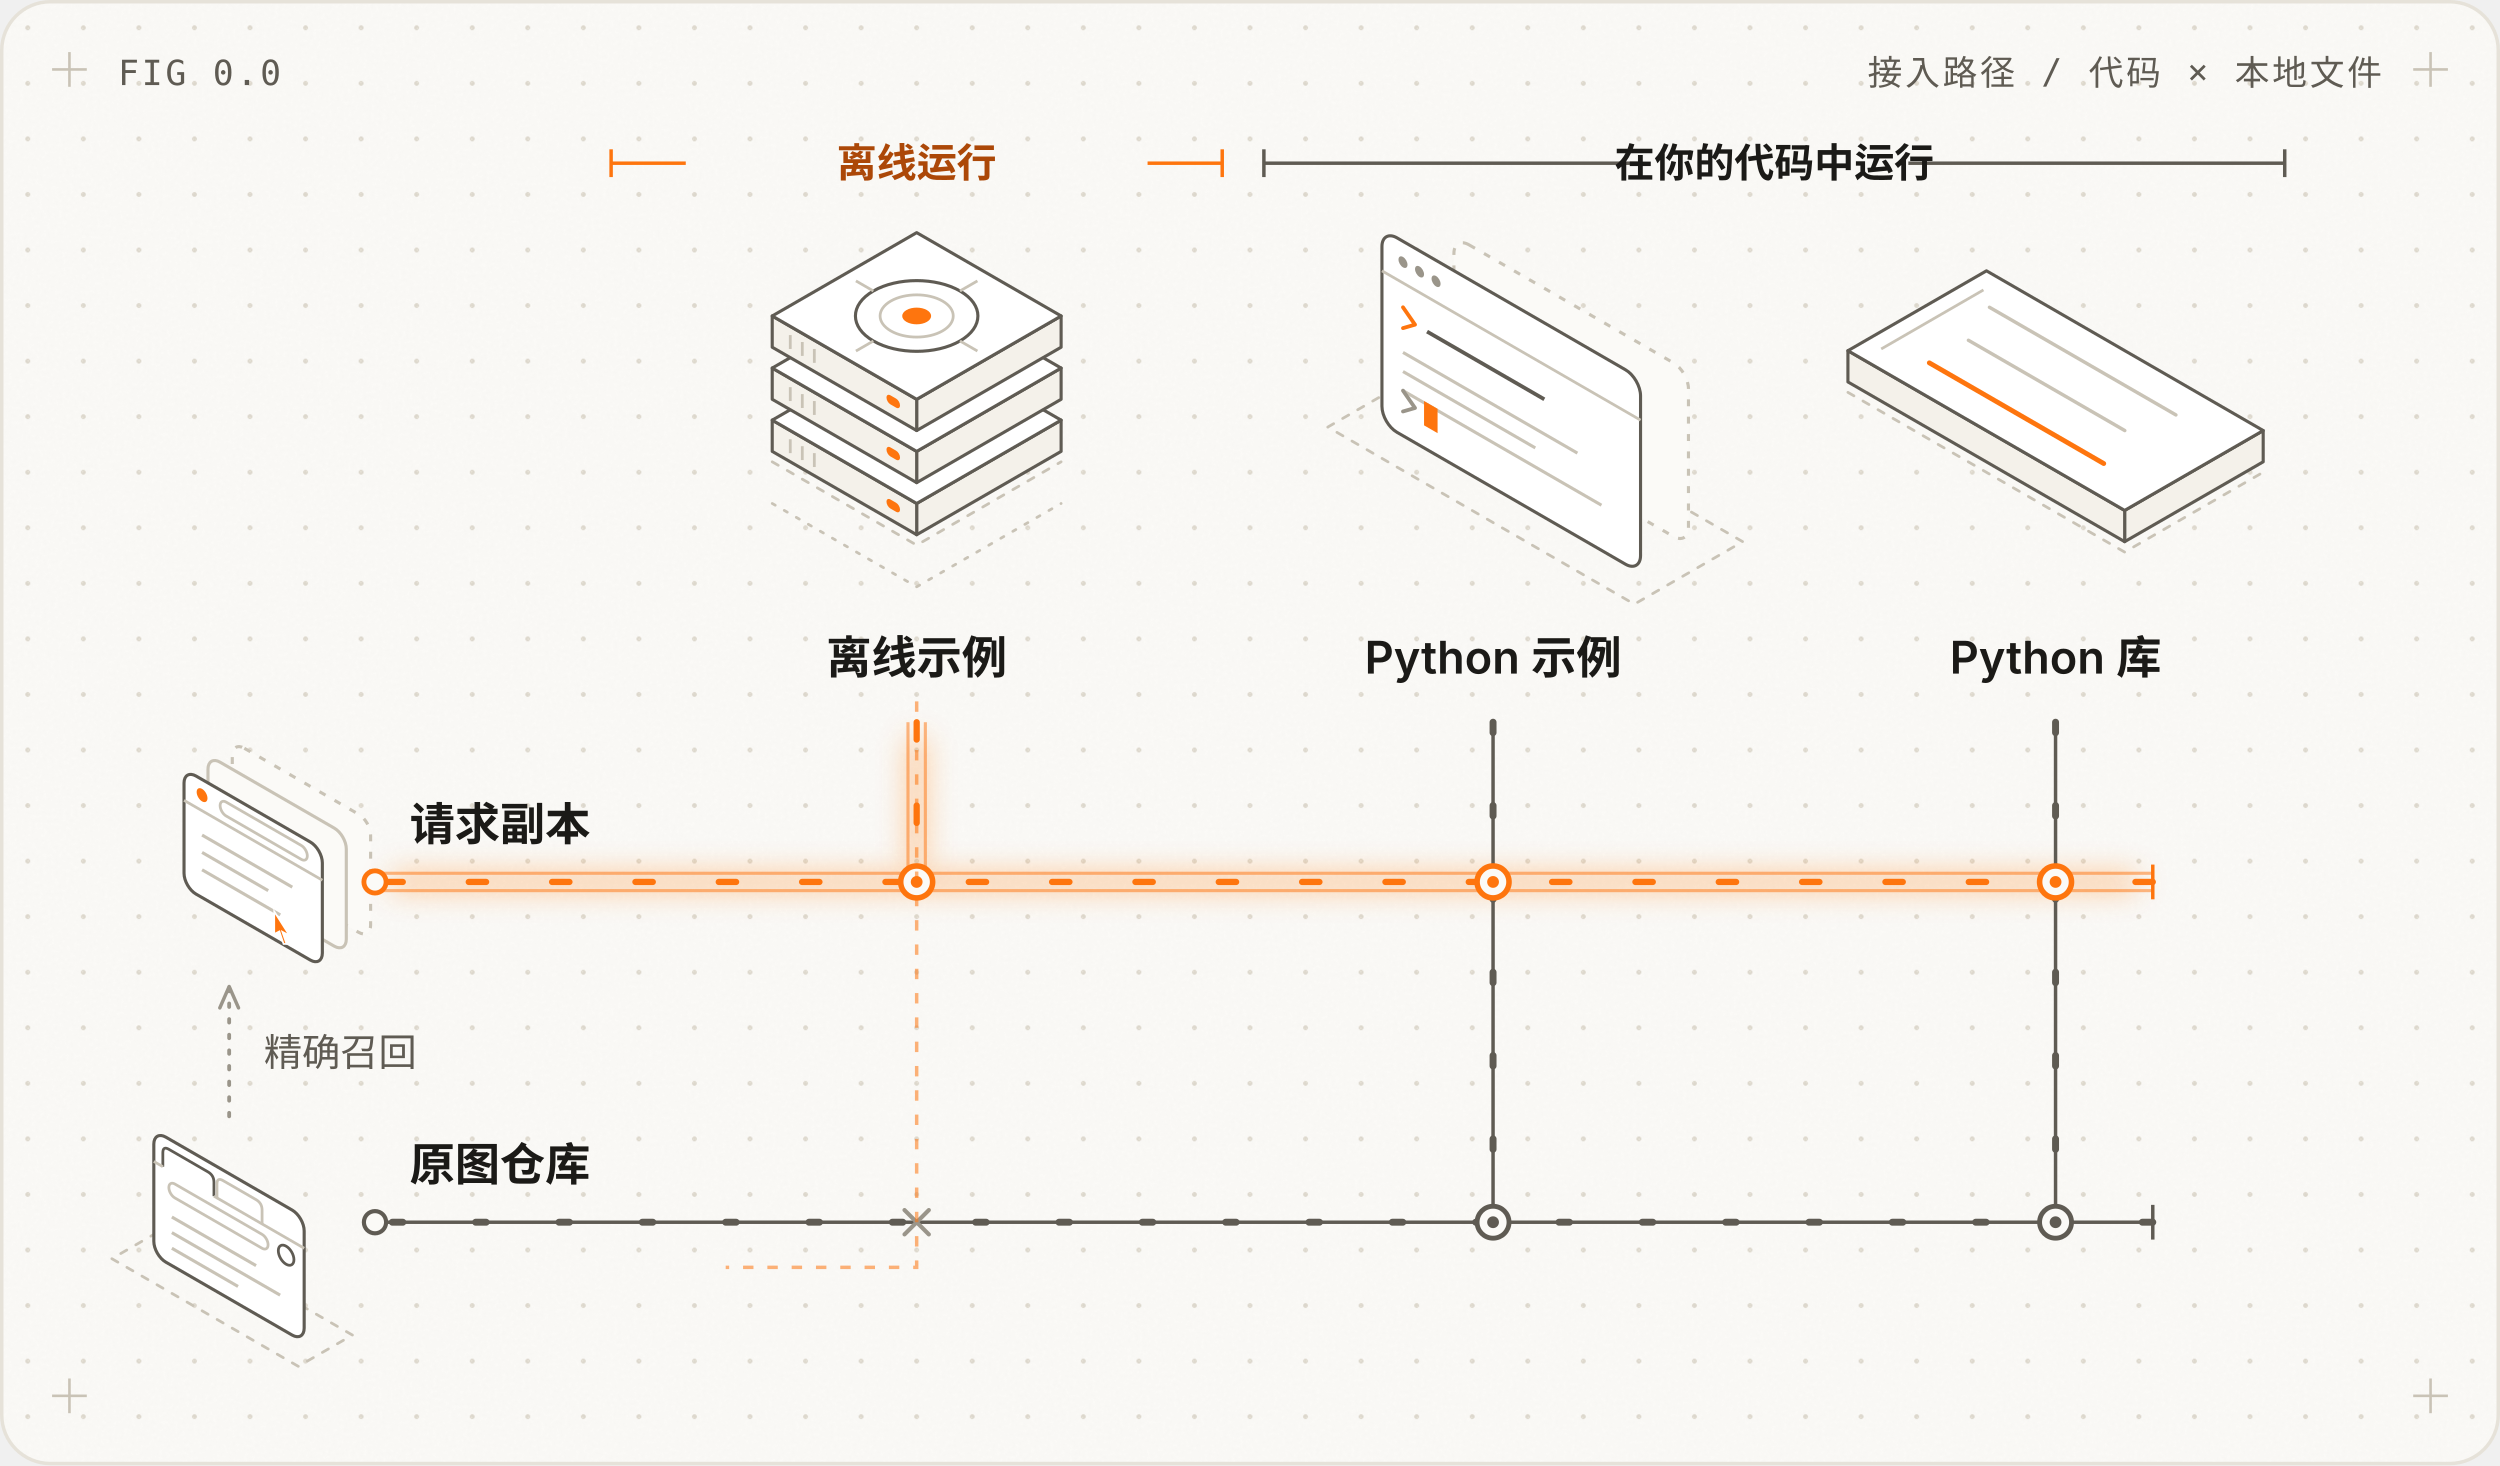
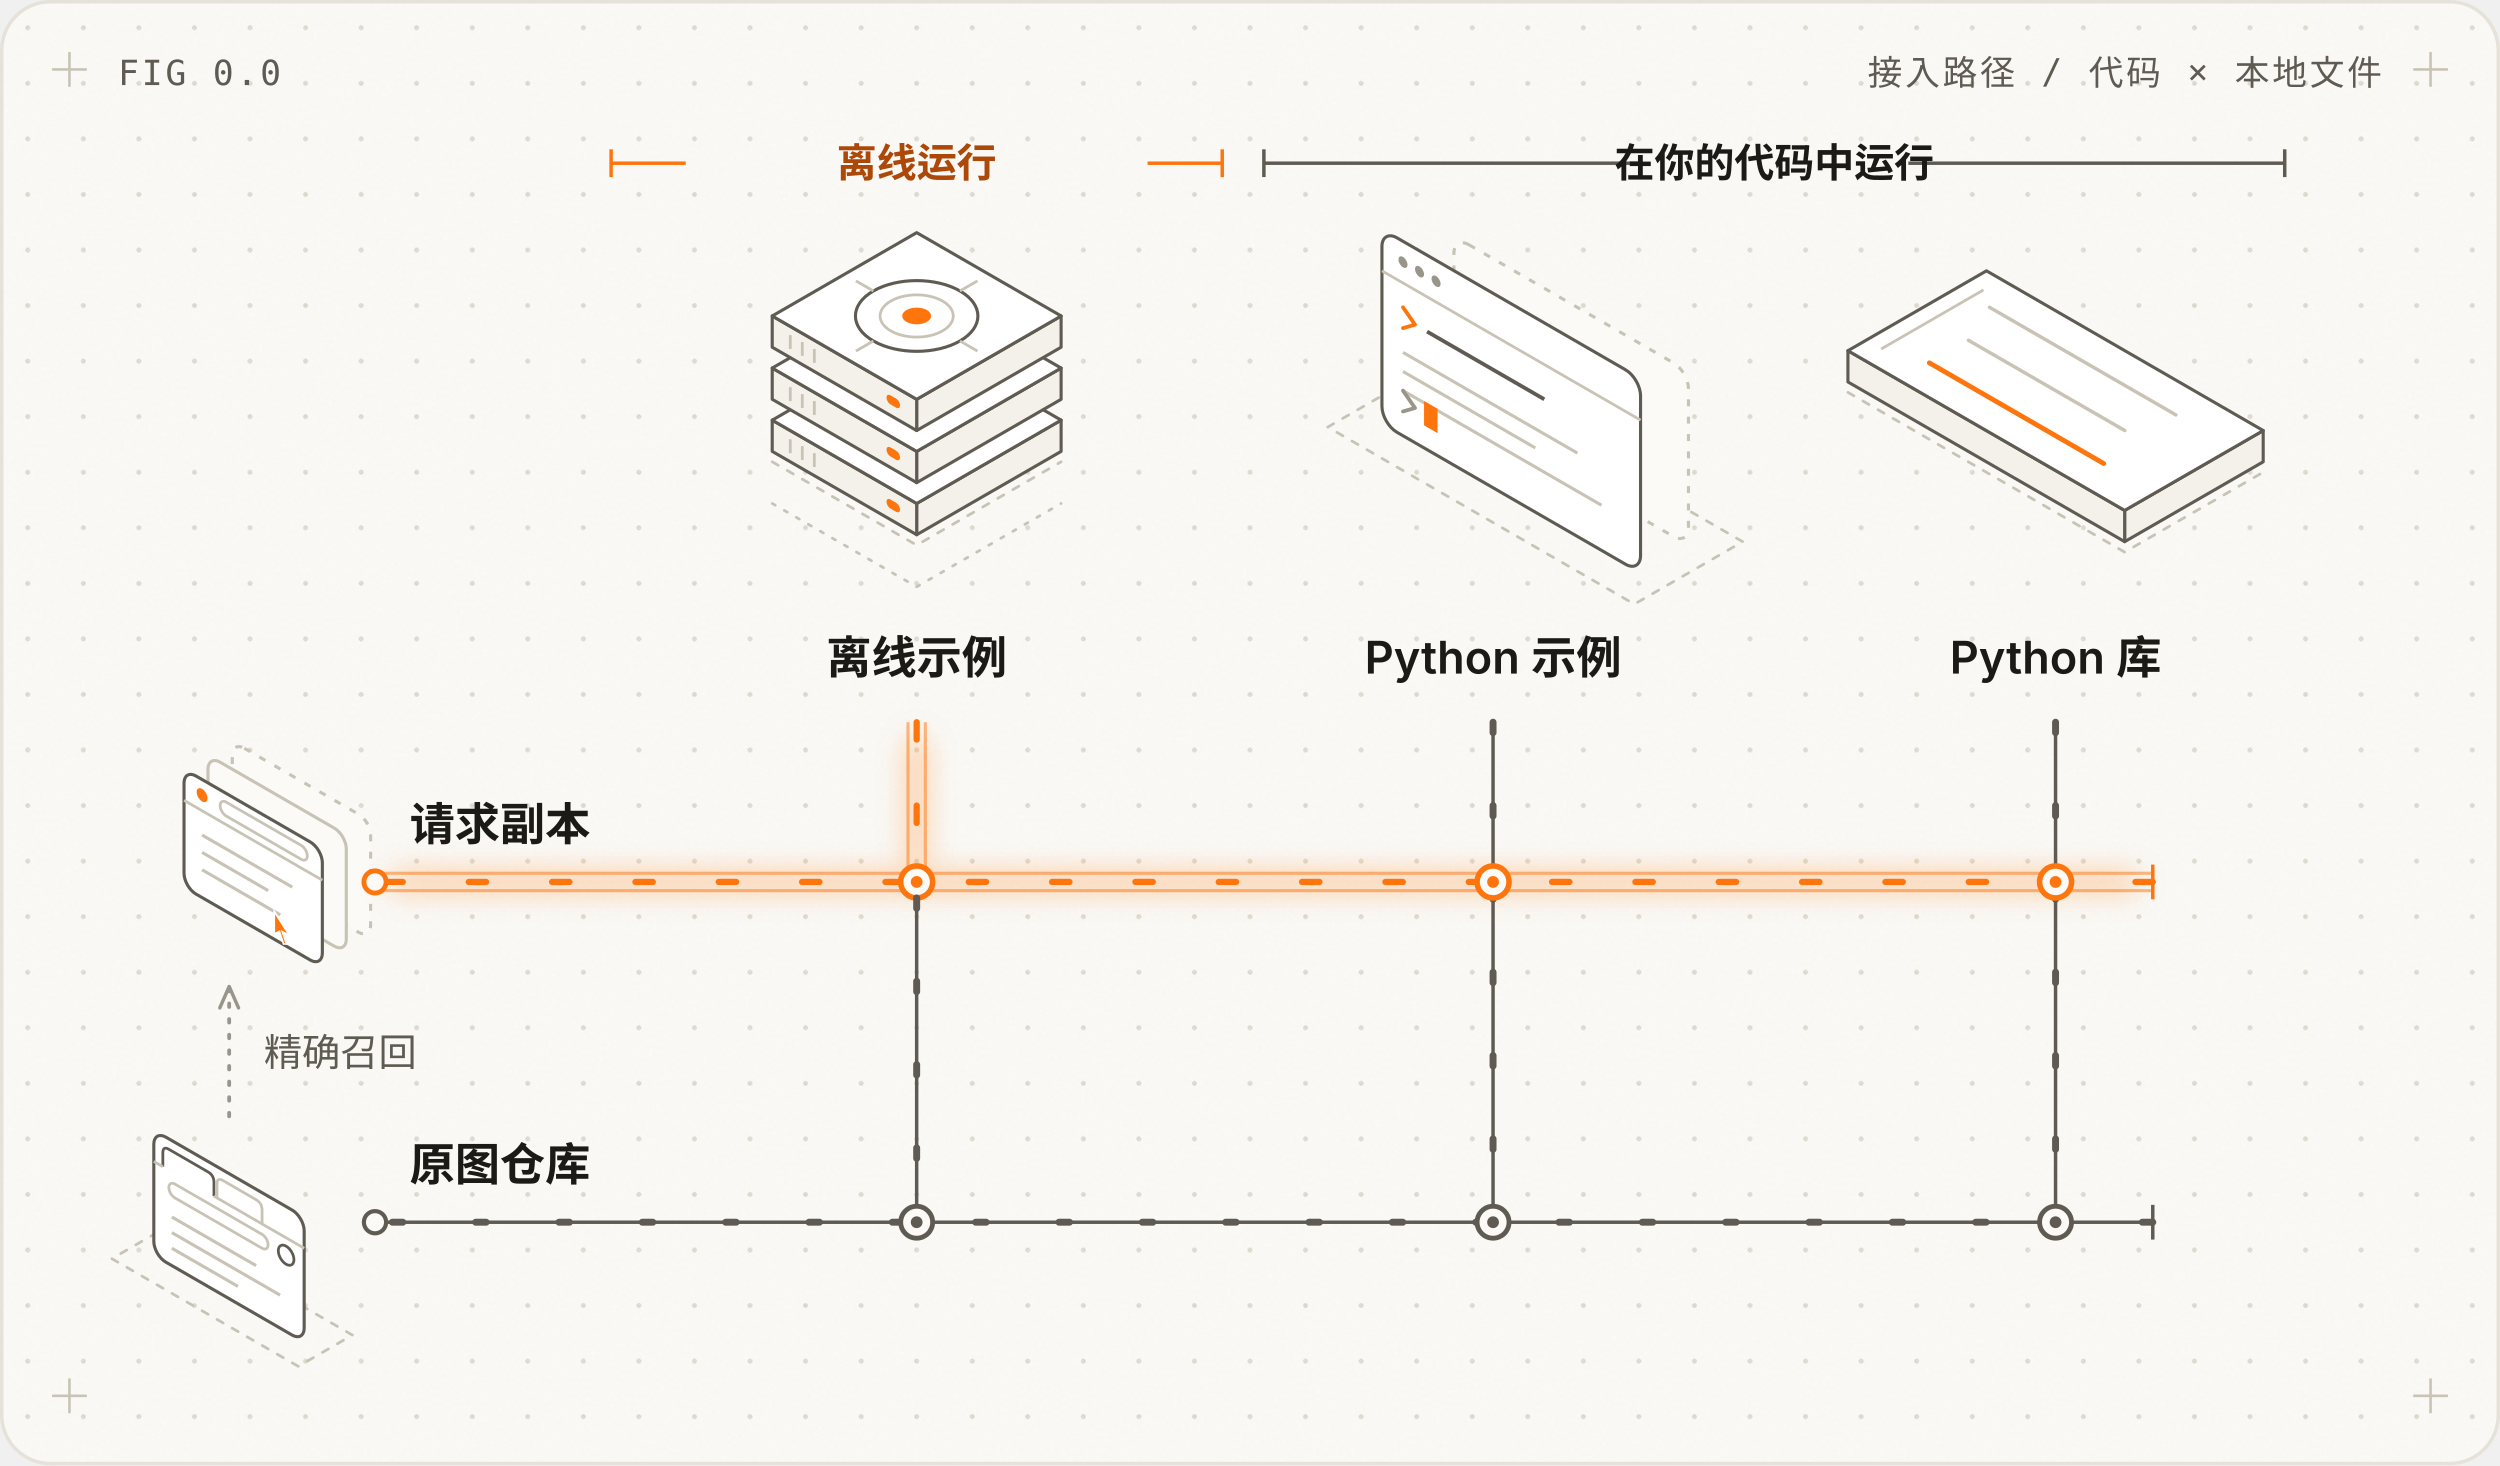
<svg xmlns="http://www.w3.org/2000/svg" viewBox="0 0 720 422" width="720" height="422" role="img" aria-labelledby="t d" fill="none">
  <style>.s{font-family:Geist, Inter, -apple-system, BlinkMacSystemFont, 'Segoe UI', Helvetica, Arial, sans-serif}.m{font-family:'Geist Mono', ui-monospace, SFMono-Regular, Menlo, monospace}text{font-kerning:normal}@keyframes fl{to{stroke-dashoffset:24}}@keyframes fd{to{stroke-dashoffset:-24}}@keyframes sync{to{stroke-dashoffset:-9}}@keyframes led{0%,100%{fill-opacity:1}50%{fill-opacity:.15}}@keyframes blink{0%,49%{fill-opacity:1}50%,100%{fill-opacity:0}}@keyframes cur{0%,100%{transform:translate(0,0)}40%,60%{transform:translate(-14px,-7px)}}@keyframes live{0%,100%{fill-opacity:1}50%{fill-opacity:.25}}@media (prefers-reduced-motion:no-preference){.pkl{animation:fl 1.2s linear infinite}.pkd{animation:fd 1.4s linear infinite}.pks{animation:fd 2.1s linear infinite}.sync{animation:sync 1.6s linear infinite}.led{animation:led 2.4s ease-in-out infinite}.blink{animation:blink 1.1s steps(1) infinite}.cur{animation:cur 6s ease-in-out infinite}.live{animation:live 1.8s ease-in-out infinite}}@keyframes ng0{0%,0.00%{fill-opacity:0}0.50%,17.90%{fill-opacity:1}19.40%,100%{fill-opacity:0}}@media (prefers-reduced-motion:no-preference){.ng0{animation:ng0 12s linear infinite}}@keyframes ng1{0%,19.50%{fill-opacity:0}20.50%,57.90%{fill-opacity:1}59.40%,100%{fill-opacity:0}}@media (prefers-reduced-motion:no-preference){.ng1{animation:ng1 12s linear infinite}}@keyframes ng2{0%,59.50%{fill-opacity:0}60.50%,97.90%{fill-opacity:1}99.40%,100%{fill-opacity:0}}@media (prefers-reduced-motion:no-preference){.ng2{animation:ng2 12s linear infinite}}@keyframes st0{0%,0.00%{transform:translate(0px,0px);fill-opacity:0;stroke-opacity:0}0.60%{fill-opacity:1;stroke-opacity:1}3.64%{transform:translate(0.0px,46.0px)}16.00%{transform:translate(-156.0px,46.0px)}17.00%{fill-opacity:1;stroke-opacity:1}18.50%,100%{transform:translate(-156.0px,46.0px);fill-opacity:0;stroke-opacity:0}}@keyframes tr0{0%,0.00%{stroke-dashoffset:202.0;stroke-opacity:0}0.30%{stroke-opacity:1}3.64%{stroke-dashoffset:156.0}16.00%{stroke-dashoffset:0.0}17.40%{stroke-dashoffset:0;stroke-opacity:1}19.40%,100%{stroke-dashoffset:0;stroke-opacity:0}}@media (prefers-reduced-motion:no-preference){.st0{animation:st0 12s linear infinite}.tr0{animation:tr0 12s linear infinite}}@keyframes st1{0%,20.00%{transform:translate(0px,0px);fill-opacity:0;stroke-opacity:0}20.60%{fill-opacity:1;stroke-opacity:1}24.94%{transform:translate(0.0px,144.0px)}36.00%{transform:translate(-322.0px,144.0px)}37.00%{fill-opacity:1;stroke-opacity:1}38.50%,100%{transform:translate(-322.0px,144.0px);fill-opacity:0;stroke-opacity:0}}@keyframes tr1{0%,20.00%{stroke-dashoffset:466.0;stroke-opacity:0}20.30%{stroke-opacity:1}24.94%{stroke-dashoffset:322.0}36.00%{stroke-dashoffset:0.0}37.40%{stroke-dashoffset:0;stroke-opacity:1}39.40%,100%{stroke-dashoffset:0;stroke-opacity:0}}@media (prefers-reduced-motion:no-preference){.st1{animation:st1 12s linear infinite}.tr1{animation:tr1 12s linear infinite}}@keyframes st2{0%,40.00%{transform:translate(0px,0px);fill-opacity:0;stroke-opacity:0}40.60%{fill-opacity:1;stroke-opacity:1}42.00%{transform:translate(0.0px,46.0px)}56.00%{transform:translate(-322.0px,46.0px)}57.00%{fill-opacity:1;stroke-opacity:1}58.50%,100%{transform:translate(-322.0px,46.0px);fill-opacity:0;stroke-opacity:0}}@keyframes tr2{0%,40.00%{stroke-dashoffset:368.0;stroke-opacity:0}40.30%{stroke-opacity:1}42.00%{stroke-dashoffset:322.0}56.00%{stroke-dashoffset:0.0}57.40%{stroke-dashoffset:0;stroke-opacity:1}59.40%,100%{stroke-dashoffset:0;stroke-opacity:0}}@media (prefers-reduced-motion:no-preference){.st2{animation:st2 12s linear infinite}.tr2{animation:tr2 12s linear infinite}}@keyframes st3{0%,60.00%{transform:translate(0px,0px);fill-opacity:0;stroke-opacity:0}60.60%{fill-opacity:1;stroke-opacity:1}63.67%{transform:translate(0.0px,144.0px)}76.00%{transform:translate(-484.0px,144.0px)}77.00%{fill-opacity:1;stroke-opacity:1}78.50%,100%{transform:translate(-484.0px,144.0px);fill-opacity:0;stroke-opacity:0}}@keyframes tr3{0%,60.00%{stroke-dashoffset:628.0;stroke-opacity:0}60.30%{stroke-opacity:1}63.67%{stroke-dashoffset:484.0}76.00%{stroke-dashoffset:0.0}77.40%{stroke-dashoffset:0;stroke-opacity:1}79.40%,100%{stroke-dashoffset:0;stroke-opacity:0}}@media (prefers-reduced-motion:no-preference){.st3{animation:st3 12s linear infinite}.tr3{animation:tr3 12s linear infinite}}@keyframes st4{0%,80.00%{transform:translate(0px,0px);fill-opacity:0;stroke-opacity:0}80.60%{fill-opacity:1;stroke-opacity:1}81.39%{transform:translate(0.0px,46.0px)}96.00%{transform:translate(-484.0px,46.0px)}97.00%{fill-opacity:1;stroke-opacity:1}98.50%,100%{transform:translate(-484.0px,46.0px);fill-opacity:0;stroke-opacity:0}}@keyframes tr4{0%,80.00%{stroke-dashoffset:530.0;stroke-opacity:0}80.30%{stroke-opacity:1}81.39%{stroke-dashoffset:484.0}96.00%{stroke-dashoffset:0.0}97.40%{stroke-dashoffset:0;stroke-opacity:1}99.40%,100%{stroke-dashoffset:0;stroke-opacity:0}}@media (prefers-reduced-motion:no-preference){.st4{animation:st4 12s linear infinite}.tr4{animation:tr4 12s linear infinite}}</style>
  <defs>
    <pattern id="dots" width="16" height="16" patternUnits="userSpaceOnUse">
      <circle cx="8" cy="8" r="0.7" fill="#DDD8CD" />
    </pattern>
    <filter id="grain" x="0" y="0" width="100%" height="100%">
      <feTurbulence type="fractalNoise" baseFrequency="0.9" numOctaves="2" seed="7" stitchTiles="stitch" />
      <feColorMatrix values="0 0 0 0 0.5  0 0 0 0 0.5  0 0 0 0 0.5  0 0 0 0.05 0" />
    </filter>
    <clipPath id="card">
      <rect x="0.5" y="0.5" width="719" height="421" rx="14" />
    </clipPath>
    <marker id="ah" viewBox="0 0 10 10" refX="8.5" refY="5" markerWidth="7" markerHeight="7" orient="auto-start-reverse">
      <path d="M1 1.5 L9 5 L1 8.5" stroke="#5F5B53" stroke-width="1.3" fill="none" stroke-linejoin="round" stroke-linecap="round" />
    </marker>
    <marker id="ah3" viewBox="0 0 10 10" refX="8.5" refY="5" markerWidth="7" markerHeight="7" orient="auto-start-reverse">
      <path d="M1 1.5 L9 5 L1 8.5" stroke="#9A958A" stroke-width="1.3" fill="none" stroke-linejoin="round" stroke-linecap="round" />
    </marker>
    <filter id="glow" filterUnits="userSpaceOnUse" x="0" y="0" width="720" height="422">
      <feGaussianBlur stdDeviation="4" />
    </filter>
  </defs>
  <rect x="0.5" y="0.5" width="719" height="421" rx="14" fill="#FBFAF7" />
  <g clip-path="url(#card)">
    <rect width="720" height="422" fill="url(#dots)" />
    <rect width="720" height="422" filter="url(#grain)" />
  </g>
  <rect x="0.5" y="0.5" width="719" height="421" rx="14" fill="none" stroke="#E6E2D9" />
  <path d="M15 20h10M20 15v10" stroke="#C9C3B6" stroke-width="0.75" />
  <path d="M695 20h10M700 15v10" stroke="#C9C3B6" stroke-width="0.75" />
  <path d="M15 402h10M20 397v10" stroke="#C9C3B6" stroke-width="0.75" />
  <path d="M695 402h10M700 397v10" stroke="#C9C3B6" stroke-width="0.75" />
  <text x="34.0" y="24.5" font-size="10" fill="#5F5B53" letter-spacing="0.08em" class="m">FIG 0.0</text>
  <text x="686.0" y="24.5" font-size="10" fill="#5F5B53" text-anchor="end" letter-spacing="0.08em" class="m">接入路径 / 代码 × 本地文件</text>
  <path d="M176 43v8M352 43v8" stroke="#FE750E" stroke-width="1" />
  <path d="M176 47H197.5M330.5 47H352" stroke="#FE750E" stroke-width="1" />
  <text x="264.0" y="51.0" font-size="11.5" fill="#AC4808" font-weight="600" text-anchor="middle" class="s">离线运行</text>
  <path d="M364 43v8M658 43v8" stroke="#5F5B53" stroke-width="1" />
  <path d="M364 47H472.4M549.6 47H658" stroke="#5F5B53" stroke-width="1" />
  <text x="511.0" y="51.0" font-size="11.5" fill="#1B1A17" font-weight="600" text-anchor="middle" class="s">在你的代码中运行</text>
  <polyline points="222.4,133.0 264.0,157.0 305.6,133.0" stroke="#C9C3B6" stroke-width="0.8" stroke-dasharray="2 3" stroke-linejoin="round" stroke-linecap="round" />
  <polyline points="222.4,145.0 264.0,169.0 305.6,145.0" stroke="#C9C3B6" stroke-width="0.8" stroke-dasharray="1 3" stroke-linejoin="round" stroke-linecap="round" />
  <polygon points="305.6,121.0 264.0,145.0 264.0,154.0 305.6,130.0" fill="#F4F1EA" stroke="#5F5B53" stroke-width="0.9" stroke-linejoin="round" stroke-linecap="round" />
  <polygon points="222.4,121.0 264.0,145.0 264.0,154.0 222.4,130.0" fill="#F4F1EA" stroke="#5F5B53" stroke-width="0.9" stroke-linejoin="round" stroke-linecap="round" />
  <polygon points="264.0,97.0 305.6,121.0 264.0,145.0 222.4,121.0" fill="#FFFFFF" stroke="#5F5B53" stroke-width="0.9" stroke-linejoin="round" stroke-linecap="round" />
  <g transform="matrix(0.866,0.5,0,1,222.4,130.0)">
    <line x1="6" y1="-6.5" x2="6" y2="-2.5" stroke="#C9C3B6" stroke-width="0.8" vector-effect="non-scaling-stroke" />
    <line x1="10" y1="-6.5" x2="10" y2="-2.5" stroke="#C9C3B6" stroke-width="0.8" vector-effect="non-scaling-stroke" />
    <line x1="14" y1="-6.5" x2="14" y2="-2.5" stroke="#C9C3B6" stroke-width="0.8" vector-effect="non-scaling-stroke" />
    <rect class="led" style="animation-delay:0.0s" x="38" y="-5.8" width="4.5" height="2.6" rx="1.3" fill="#FE750E" />
  </g>
  <polygon points="305.6,106.0 264.0,130.0 264.0,139.0 305.6,115.0" fill="#F4F1EA" stroke="#5F5B53" stroke-width="0.9" stroke-linejoin="round" stroke-linecap="round" />
  <polygon points="222.4,106.0 264.0,130.0 264.0,139.0 222.4,115.0" fill="#F4F1EA" stroke="#5F5B53" stroke-width="0.9" stroke-linejoin="round" stroke-linecap="round" />
  <polygon points="264.0,82.0 305.6,106.0 264.0,130.0 222.4,106.0" fill="#FFFFFF" stroke="#5F5B53" stroke-width="0.9" stroke-linejoin="round" stroke-linecap="round" />
  <g transform="matrix(0.866,0.5,0,1,222.4,115.0)">
    <line x1="6" y1="-6.5" x2="6" y2="-2.5" stroke="#C9C3B6" stroke-width="0.8" vector-effect="non-scaling-stroke" />
    <line x1="10" y1="-6.5" x2="10" y2="-2.5" stroke="#C9C3B6" stroke-width="0.8" vector-effect="non-scaling-stroke" />
    <line x1="14" y1="-6.5" x2="14" y2="-2.5" stroke="#C9C3B6" stroke-width="0.8" vector-effect="non-scaling-stroke" />
    <rect class="led" style="animation-delay:-0.8s" x="38" y="-5.8" width="4.5" height="2.6" rx="1.3" fill="#FE750E" />
  </g>
  <polygon points="305.6,91.0 264.0,115.0 264.0,124.0 305.6,100.0" fill="#F4F1EA" stroke="#5F5B53" stroke-width="0.9" stroke-linejoin="round" stroke-linecap="round" />
  <polygon points="222.4,91.0 264.0,115.0 264.0,124.0 222.4,100.0" fill="#F4F1EA" stroke="#5F5B53" stroke-width="0.9" stroke-linejoin="round" stroke-linecap="round" />
  <polygon points="264.0,67.0 305.6,91.0 264.0,115.0 222.4,91.0" fill="#FFFFFF" stroke="#5F5B53" stroke-width="0.9" stroke-linejoin="round" stroke-linecap="round" />
  <g transform="matrix(0.866,0.5,0,1,222.4,100.0)">
    <line x1="6" y1="-6.5" x2="6" y2="-2.5" stroke="#C9C3B6" stroke-width="0.8" vector-effect="non-scaling-stroke" />
    <line x1="10" y1="-6.5" x2="10" y2="-2.5" stroke="#C9C3B6" stroke-width="0.8" vector-effect="non-scaling-stroke" />
    <line x1="14" y1="-6.5" x2="14" y2="-2.5" stroke="#C9C3B6" stroke-width="0.8" vector-effect="non-scaling-stroke" />
    <rect class="led" style="animation-delay:-1.6s" x="38" y="-5.8" width="4.5" height="2.6" rx="1.3" fill="#FE750E" />
  </g>
  <g transform="matrix(0.866,0.5,-0.866,0.5,264.0,67.0)">
    <circle cx="24.0" cy="24.0" r="14.4" stroke="#5F5B53" stroke-width="0.9" vector-effect="non-scaling-stroke" />
    <circle cx="24.0" cy="24.0" r="8.6" stroke="#C9C3B6" stroke-width="0.8" vector-effect="non-scaling-stroke" />
    <circle cx="24.0" cy="24.0" r="3.4" fill="#FE750E" />
    <line x1="38.4" y1="24.0" x2="44.2" y2="24.0" stroke="#C9C3B6" stroke-width="0.8" vector-effect="non-scaling-stroke" />
    <line x1="24.0" y1="38.4" x2="24.0" y2="44.2" stroke="#C9C3B6" stroke-width="0.8" vector-effect="non-scaling-stroke" />
    <line x1="9.6" y1="24.0" x2="3.8" y2="24.0" stroke="#C9C3B6" stroke-width="0.8" vector-effect="non-scaling-stroke" />
    <line x1="24.0" y1="9.6" x2="24.0" y2="3.8" stroke="#C9C3B6" stroke-width="0.8" vector-effect="non-scaling-stroke" />
  </g>
  <polygon points="413.5,105.0 501.9,156.0 470.7,174.0 382.4,123.0" stroke="#C9C3B6" stroke-width="0.8" stroke-dasharray="2 3" stroke-linejoin="round" stroke-linecap="round" />
  <g transform="matrix(0.866,0.5,0,1,411.8,114.0)">
    <rect x="8" y="-50" width="78" height="50" rx="5" fill="#FBFAF7" stroke="#C9C3B6" stroke-width="0.9" stroke-dasharray="2 3" vector-effect="non-scaling-stroke" />
  </g>
  <g transform="matrix(0.866,0.5,0,1,398.0,122.0)">
    <rect x="0" y="-56" width="86" height="56" rx="5" fill="#FFFFFF" stroke="#5F5B53" stroke-width="0.9" vector-effect="non-scaling-stroke" />
    <line x1="0" y1="-44" x2="86" y2="-44" stroke="#C9C3B6" stroke-width="0.8" vector-effect="non-scaling-stroke" />
    <circle cx="7.0" cy="-50" r="1.5" fill="#9A958A" />
    <circle cx="12.5" cy="-50" r="1.5" fill="#9A958A" />
    <circle cx="18.0" cy="-50" r="1.5" fill="#9A958A" />
    <path d="M7 -37 l4 3 l-4 3" stroke="#FE750E" stroke-width="1.1" stroke-linejoin="round" stroke-linecap="round" vector-effect="non-scaling-stroke" />
    <line x1="15" y1="-34" x2="54" y2="-34" stroke="#5F5B53" stroke-width="1.1" vector-effect="non-scaling-stroke" />
    <line x1="7" y1="-24.0" x2="65" y2="-24.0" stroke="#C9C3B6" stroke-width="0.9" vector-effect="non-scaling-stroke" />
    <line x1="7" y1="-18.5" x2="51" y2="-18.5" stroke="#C9C3B6" stroke-width="0.9" vector-effect="non-scaling-stroke" />
    <line x1="7" y1="-13.0" x2="73" y2="-13.0" stroke="#C9C3B6" stroke-width="0.9" vector-effect="non-scaling-stroke" />
    <path d="M7 -13 l4 3 l-4 3" stroke="#9A958A" stroke-width="1.1" stroke-linejoin="round" stroke-linecap="round" vector-effect="non-scaling-stroke" />
    <rect class="blink" x="14" y="-13.5" width="4.5" height="7" fill="#FE750E" />
  </g>
  <polyline points="532.2,113.0 611.9,159.0 651.8,136.0" stroke="#C9C3B6" stroke-width="0.8" stroke-dasharray="2 3" stroke-linejoin="round" stroke-linecap="round" />
  <polygon points="651.8,124.0 611.9,147.0 611.9,156.0 651.8,133.0" fill="#F4F1EA" stroke="#5F5B53" stroke-width="0.9" stroke-linejoin="round" stroke-linecap="round" />
  <polygon points="532.2,101.0 611.9,147.0 611.9,156.0 532.2,110.0" fill="#F4F1EA" stroke="#5F5B53" stroke-width="0.9" stroke-linejoin="round" stroke-linecap="round" />
  <polygon points="572.1,78.0 651.8,124.0 611.9,147.0 532.2,101.0" fill="#FFFFFF" stroke="#5F5B53" stroke-width="0.9" stroke-linejoin="round" stroke-linecap="round" />
  <g transform="matrix(0.866,0.5,-0.866,0.5,572.1,78.0)">
    <line x1="11" y1="10.0" x2="73" y2="10.0" stroke="#C9C3B6" stroke-width="1.0" stroke-linecap="round" vector-effect="non-scaling-stroke" />
    <line x1="17" y1="23.0" x2="69" y2="23.0" stroke="#C9C3B6" stroke-width="1.0" stroke-linecap="round" vector-effect="non-scaling-stroke" />
    <line x1="17" y1="36.0" x2="75" y2="36.0" stroke="#FE750E" stroke-width="1.4" stroke-linecap="round" vector-effect="non-scaling-stroke" />
    <line x1="5" y1="6" x2="5" y2="40" stroke="#C9C3B6" stroke-width="0.8" vector-effect="non-scaling-stroke" />
  </g>
  <rect class="ng0" x="220.5" y="177.5" width="87.1" height="24" rx="12" fill="#FFE6D2" fill-opacity="0" />
  <text x="264.0" y="194.0" font-size="13" fill="#1B1A17" font-weight="600" text-anchor="middle" class="s">离线示例</text>
  <rect class="ng1" x="357.8" y="177.5" width="144.4" height="24" rx="12" fill="#FFE6D2" fill-opacity="0" />
  <text x="430.0" y="194.0" font-size="13" fill="#1B1A17" font-weight="600" text-anchor="middle" class="s">Python 示例</text>
  <rect class="ng2" x="530.3" y="177.5" width="123.5" height="24" rx="12" fill="#FFE6D2" fill-opacity="0" />
  <text x="592.0" y="194.0" font-size="13" fill="#1B1A17" font-weight="600" text-anchor="middle" class="s">Python 库</text>
  <g transform="matrix(0.866,0.5,0,1,66.9,247.5)">
    <rect x="0" y="-34" width="46" height="34" rx="4" fill="#FBFAF7" stroke="#C9C3B6" stroke-width="0.9" stroke-dasharray="2 3" vector-effect="non-scaling-stroke" />
  </g>
  <g transform="matrix(0.866,0.5,0,1,59.9,251.5)">
    <rect x="0" y="-34" width="46" height="34" rx="4" fill="#FBFAF7" stroke="#C9C3B6" stroke-width="0.9" vector-effect="non-scaling-stroke" />
  </g>
  <g transform="matrix(0.866,0.5,0,1,53.0,255.5)">
    <rect x="0" y="-34" width="46" height="34" rx="4" fill="#FFFFFF" stroke="#5F5B53" stroke-width="0.9" vector-effect="non-scaling-stroke" />
    <line x1="0" y1="-25" x2="46" y2="-25" stroke="#C9C3B6" stroke-width="0.8" vector-effect="non-scaling-stroke" />
    <circle class="live" cx="6" cy="-29.5" r="1.8" fill="#FE750E" />
    <rect x="12" y="-31.5" width="29" height="4" rx="2" stroke="#C9C3B6" stroke-width="0.8" vector-effect="non-scaling-stroke" />
    <line x1="6" y1="-18" x2="36" y2="-18" stroke="#C9C3B6" stroke-width="0.9" vector-effect="non-scaling-stroke" />
    <line x1="6" y1="-13" x2="28" y2="-13" stroke="#C9C3B6" stroke-width="0.9" vector-effect="non-scaling-stroke" />
    <line x1="6" y1="-8" x2="32" y2="-8" stroke="#C9C3B6" stroke-width="0.9" vector-effect="non-scaling-stroke" />
    <path class="cur" d="M30 -8 l0 6.5 l1.7 -1.6 l1.4 2.9 l1 -.5 l-1.4 -2.8 l2.4 -.1z" fill="#FE750E" stroke="#FFFFFF" stroke-width="0.5" vector-effect="non-scaling-stroke" />
  </g>
  <polygon points="47.8,353.5 101.5,384.5 85.9,393.5 32.2,362.5" stroke="#C9C3B6" stroke-width="0.8" stroke-dasharray="2 3" stroke-linejoin="round" stroke-linecap="round" />
  <g transform="matrix(0.866,0.5,0,1,44.3,361.5)">
    <rect x="0" y="-36" width="50" height="36" rx="4" fill="#FFFFFF" stroke="#5F5B53" stroke-width="0.9" vector-effect="non-scaling-stroke" />
    <path d="M3 -27 v-4 q0 -2 2 -2 h13 q2 0 2 2 v4" stroke="#5F5B53" stroke-width="0.8" vector-effect="non-scaling-stroke" />
    <path d="M21 -27 v-4 q0 -2 2 -2 h11 q2 0 2 2 v4" stroke="#C9C3B6" stroke-width="0.8" vector-effect="non-scaling-stroke" />
    <line x1="0" y1="-27" x2="3" y2="-27" stroke="#C9C3B6" stroke-width="0.8" vector-effect="non-scaling-stroke" />
    <line x1="20" y1="-27" x2="50" y2="-27" stroke="#C9C3B6" stroke-width="0.8" vector-effect="non-scaling-stroke" />
    <circle cx="44" cy="-22" r="2.6" stroke="#5F5B53" stroke-width="0.8" vector-effect="non-scaling-stroke" />
    <rect x="5" y="-24" width="33" height="4" rx="2" stroke="#C9C3B6" stroke-width="0.8" vector-effect="non-scaling-stroke" />
    <line x1="6" y1="-14.0" x2="34" y2="-14.0" stroke="#C9C3B6" stroke-width="0.9" vector-effect="non-scaling-stroke" />
    <line x1="6" y1="-9.5" x2="42" y2="-9.5" stroke="#C9C3B6" stroke-width="0.9" vector-effect="non-scaling-stroke" />
    <line x1="6" y1="-5.0" x2="28" y2="-5.0" stroke="#C9C3B6" stroke-width="0.9" vector-effect="non-scaling-stroke" />
  </g>
  <rect x="112.0" y="251.0" width="504.0" height="6" rx="3" fill="#FE750E" fill-opacity="0.35" filter="url(#glow)" />
  <line x1="620.0" y1="251.5" x2="108.0" y2="251.5" stroke="#FE750E" stroke-width="0.9" stroke-opacity=".5" />
  <line x1="620.0" y1="256.5" x2="108.0" y2="256.5" stroke="#FE750E" stroke-width="0.9" stroke-opacity=".5" />
  <line class="pkl" x1="620.0" y1="254.0" x2="108.0" y2="254.0" stroke="#FE750E" stroke-width="1.8" stroke-linecap="round" stroke-dasharray="5 19" />
  <circle cx="108.0" cy="254" r="3.2" fill="#FBFAF7" stroke="#FE750E" stroke-width="1.4" />
  <line x1="620.0" y1="352.0" x2="108.0" y2="352.0" stroke="#5F5B53" stroke-width="1.0" />
  <line class="pkl" x1="620.0" y1="352.0" x2="108.0" y2="352.0" stroke="#5F5B53" stroke-width="2" stroke-linecap="round" stroke-dasharray="3 21" />
  <circle cx="108.0" cy="352" r="3.2" fill="#FBFAF7" stroke="#5F5B53" stroke-width="1.2" />
  <path d="M620 249v10" stroke="#FE750E" stroke-width="1" />
  <path d="M620 347v10" stroke="#5F5B53" stroke-width="1" />
  <text x="118.0" y="242.0" font-size="13" fill="#1B1A17" font-weight="600" class="s">请求副本</text>
  <text x="118.0" y="340.0" font-size="13" fill="#1B1A17" font-weight="600" class="s">原图仓库</text>
  <line class="sync" x1="66.0" y1="321.5" x2="66.0" y2="284.5" stroke="#9A958A" stroke-width="1.1" stroke-dasharray="1 3.5" stroke-linecap="round" marker-end="url(#ah3)" />
  <text x="76.0" y="307.0" font-size="11" fill="#5F5B53" class="m">精确召回</text>
  <rect x="261.0" y="212.0" width="6" height="38.0" rx="3" fill="#FE750E" fill-opacity="0.35" filter="url(#glow)" />
  <line x1="261.5" y1="208.0" x2="261.5" y2="254.0" stroke="#FE750E" stroke-width="0.9" stroke-opacity=".5" />
  <line x1="266.5" y1="208.0" x2="266.5" y2="254.0" stroke="#FE750E" stroke-width="0.9" stroke-opacity=".5" />
  <line class="pkd" x1="264.0" y1="208.0" x2="264.0" y2="254.0" stroke="#FE750E" stroke-width="1.8" stroke-linecap="round" stroke-dasharray="5 19" />
  <circle cx="264.0" cy="254.0" r="4.6" fill="#FBFAF7" stroke="#FE750E" stroke-width="1.6" />
  <circle cx="264.0" cy="254.0" r="1.7" fill="#FE750E" />
-   <path d="M260.5 348.5l7 7M267.5 348.5l-7 7" stroke="#9A958A" stroke-width="1.2" stroke-linecap="round" />
+   <line x1="264.0" y1="258.6" x2="264.0" y2="352.0" stroke="#5F5B53" stroke-width="1.0" />
+   <line class="pkd" x1="264.0" y1="258.6" x2="264.0" y2="352.0" stroke="#5F5B53" stroke-width="2" stroke-linecap="round" stroke-dasharray="3 21" />
+   <circle cx="264.0" cy="352.0" r="4.6" fill="#FBFAF7" stroke="#5F5B53" stroke-width="1.4" />
+   <circle cx="264.0" cy="352.0" r="1.7" fill="#5F5B53" />
  <line x1="430.0" y1="208.0" x2="430.0" y2="352.0" stroke="#5F5B53" stroke-width="1.0" />
  <line class="pkd" x1="430.0" y1="208.0" x2="430.0" y2="352.0" stroke="#5F5B53" stroke-width="2" stroke-linecap="round" stroke-dasharray="3 21" />
  <circle cx="430.0" cy="254.0" r="4.6" fill="#FBFAF7" stroke="#FE750E" stroke-width="1.6" />
  <circle cx="430.0" cy="254.0" r="1.7" fill="#FE750E" />
  <circle cx="430.0" cy="352.0" r="4.6" fill="#FBFAF7" stroke="#5F5B53" stroke-width="1.4" />
  <circle cx="430.0" cy="352.0" r="1.7" fill="#5F5B53" />
  <line x1="592.0" y1="208.0" x2="592.0" y2="352.0" stroke="#5F5B53" stroke-width="1.0" />
  <line class="pkd" x1="592.0" y1="208.0" x2="592.0" y2="352.0" stroke="#5F5B53" stroke-width="2" stroke-linecap="round" stroke-dasharray="3 21" />
  <circle cx="592.0" cy="254.0" r="4.6" fill="#FBFAF7" stroke="#FE750E" stroke-width="1.6" />
  <circle cx="592.0" cy="254.0" r="1.7" fill="#FE750E" />
  <circle cx="592.0" cy="352.0" r="4.6" fill="#FBFAF7" stroke="#5F5B53" stroke-width="1.4" />
  <circle cx="592.0" cy="352.0" r="1.7" fill="#5F5B53" />
  <polyline class="tr0" points="264.0,208.0 264.0,254.0 108.0,254.0" stroke="#FE750E" stroke-width="2.4" stroke-linejoin="round" stroke-dasharray="202.0 212.0" stroke-dashoffset="202.0" stroke-opacity="0" />
  <circle class="st0" cx="264.0" cy="208.0" r="4.2" fill="#FE750E" stroke="#FBFAF7" stroke-width="1.6" fill-opacity="0" stroke-opacity="0" />
  <polyline class="tr1" points="430.0,208.0 430.0,352.0 108.0,352.0" stroke="#1B1A17" stroke-width="1.8" stroke-linejoin="round" stroke-dasharray="466.0 476.0" stroke-dashoffset="466.0" stroke-opacity="0" />
  <circle class="st1" cx="430.0" cy="208.0" r="4.2" fill="#1B1A17" stroke="#FBFAF7" stroke-width="1.6" fill-opacity="0" stroke-opacity="0" />
  <polyline class="tr2" points="430.0,208.0 430.0,254.0 108.0,254.0" stroke="#FE750E" stroke-width="2.4" stroke-linejoin="round" stroke-dasharray="368.0 378.0" stroke-dashoffset="368.0" stroke-opacity="0" />
  <circle class="st2" cx="430.0" cy="208.0" r="4.2" fill="#FE750E" stroke="#FBFAF7" stroke-width="1.6" fill-opacity="0" stroke-opacity="0" />
  <polyline class="tr3" points="592.0,208.0 592.0,352.0 108.0,352.0" stroke="#1B1A17" stroke-width="1.8" stroke-linejoin="round" stroke-dasharray="628.0 638.0" stroke-dashoffset="628.0" stroke-opacity="0" />
  <circle class="st3" cx="592.0" cy="208.0" r="4.2" fill="#1B1A17" stroke="#FBFAF7" stroke-width="1.6" fill-opacity="0" stroke-opacity="0" />
  <polyline class="tr4" points="592.0,208.0 592.0,254.0 108.0,254.0" stroke="#FE750E" stroke-width="2.4" stroke-linejoin="round" stroke-dasharray="530.0 540.0" stroke-dashoffset="530.0" stroke-opacity="0" />
  <circle class="st4" cx="592.0" cy="208.0" r="4.2" fill="#FE750E" stroke="#FBFAF7" stroke-width="1.6" fill-opacity="0" stroke-opacity="0" />
-   <path d="M264 202 V365 H209" stroke="#FE750E" stroke-width="1" stroke-dasharray="3 4" fill="none" opacity=".55" />
</svg>
